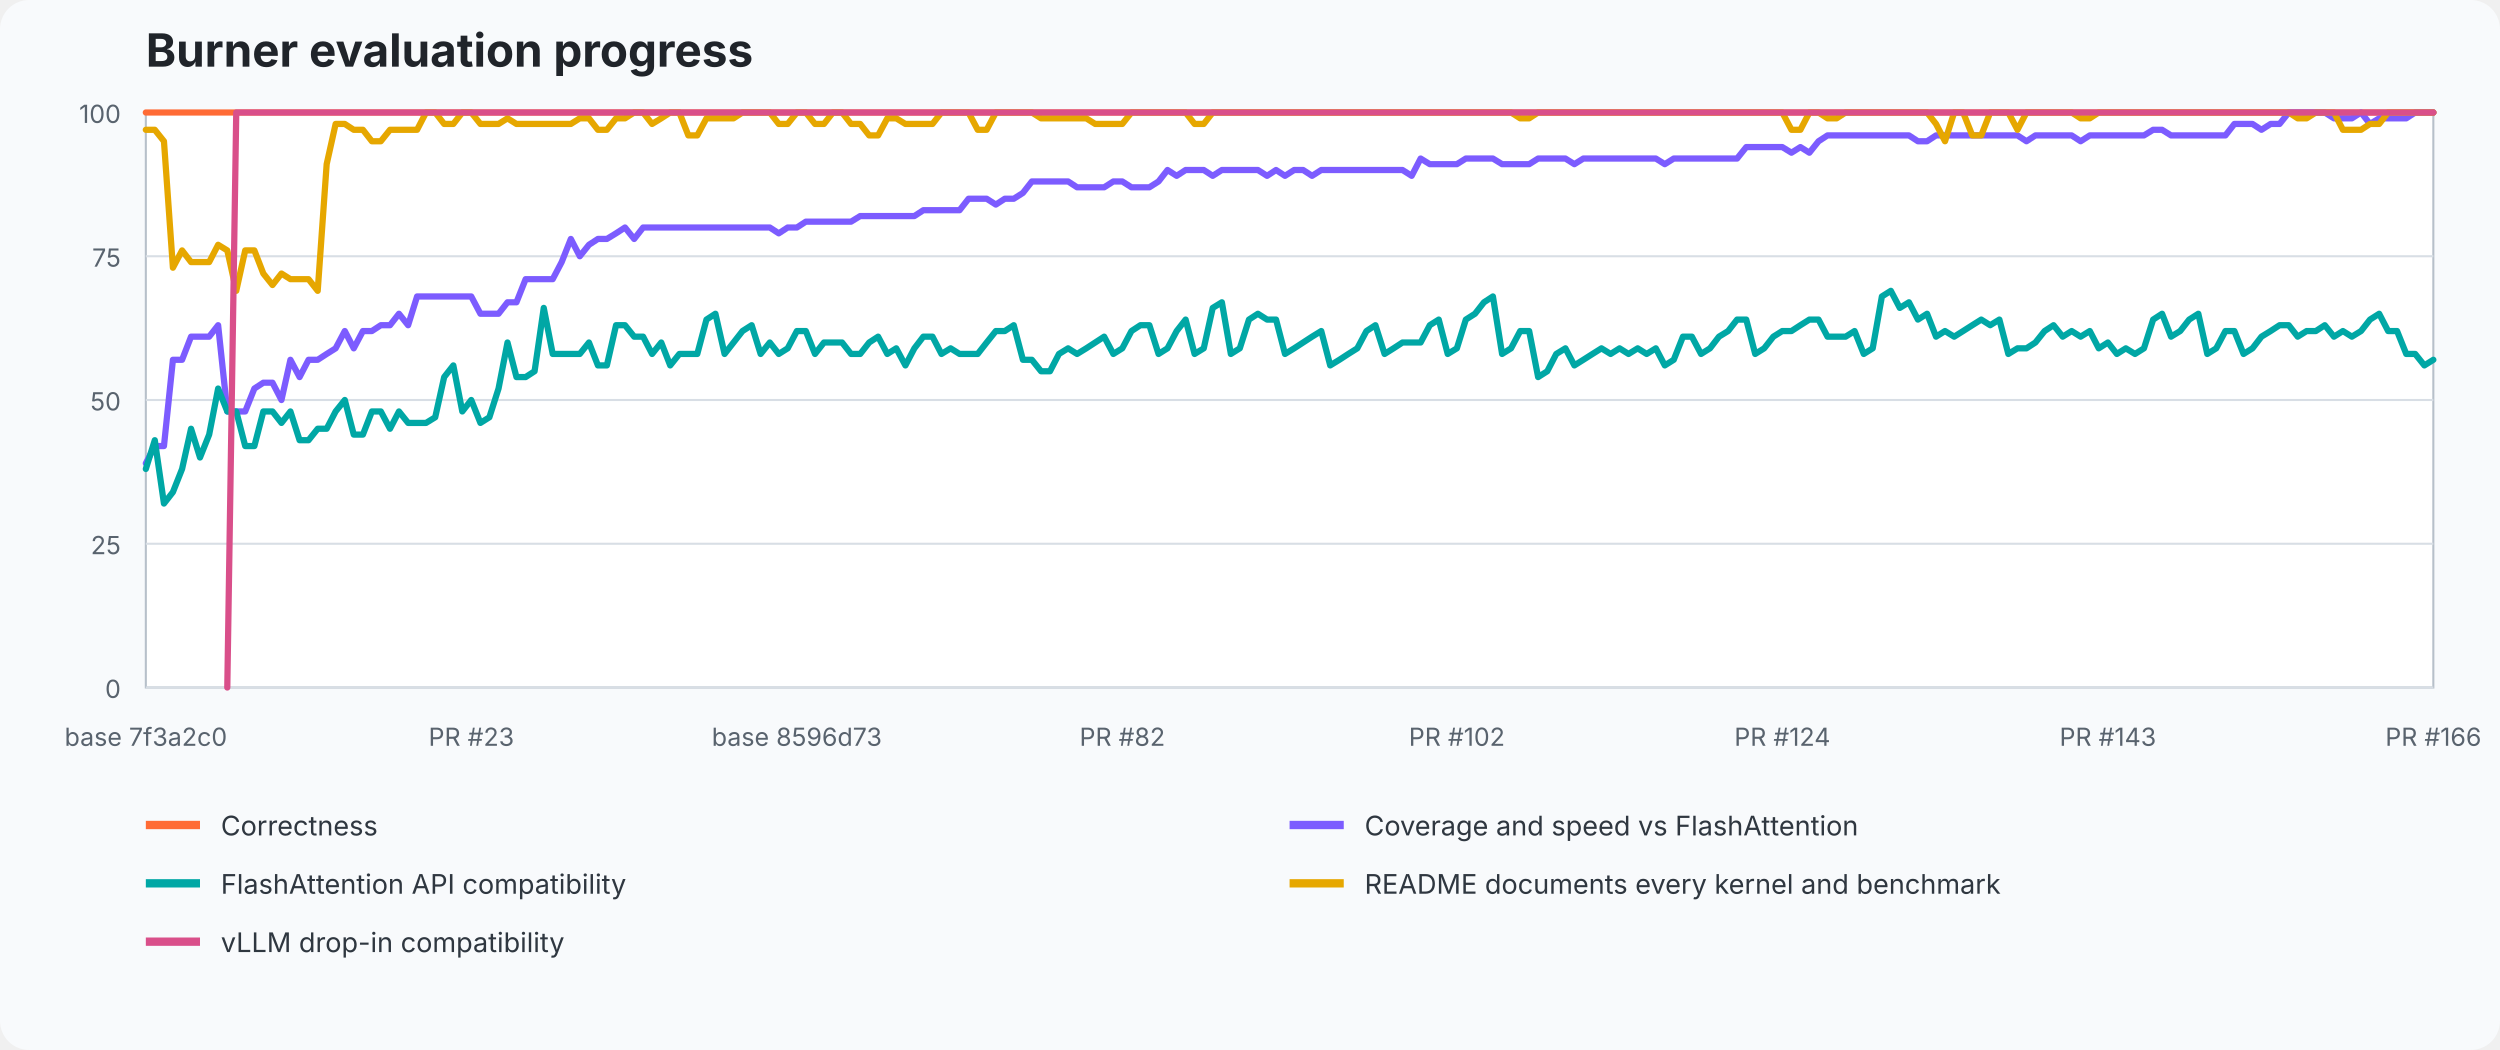
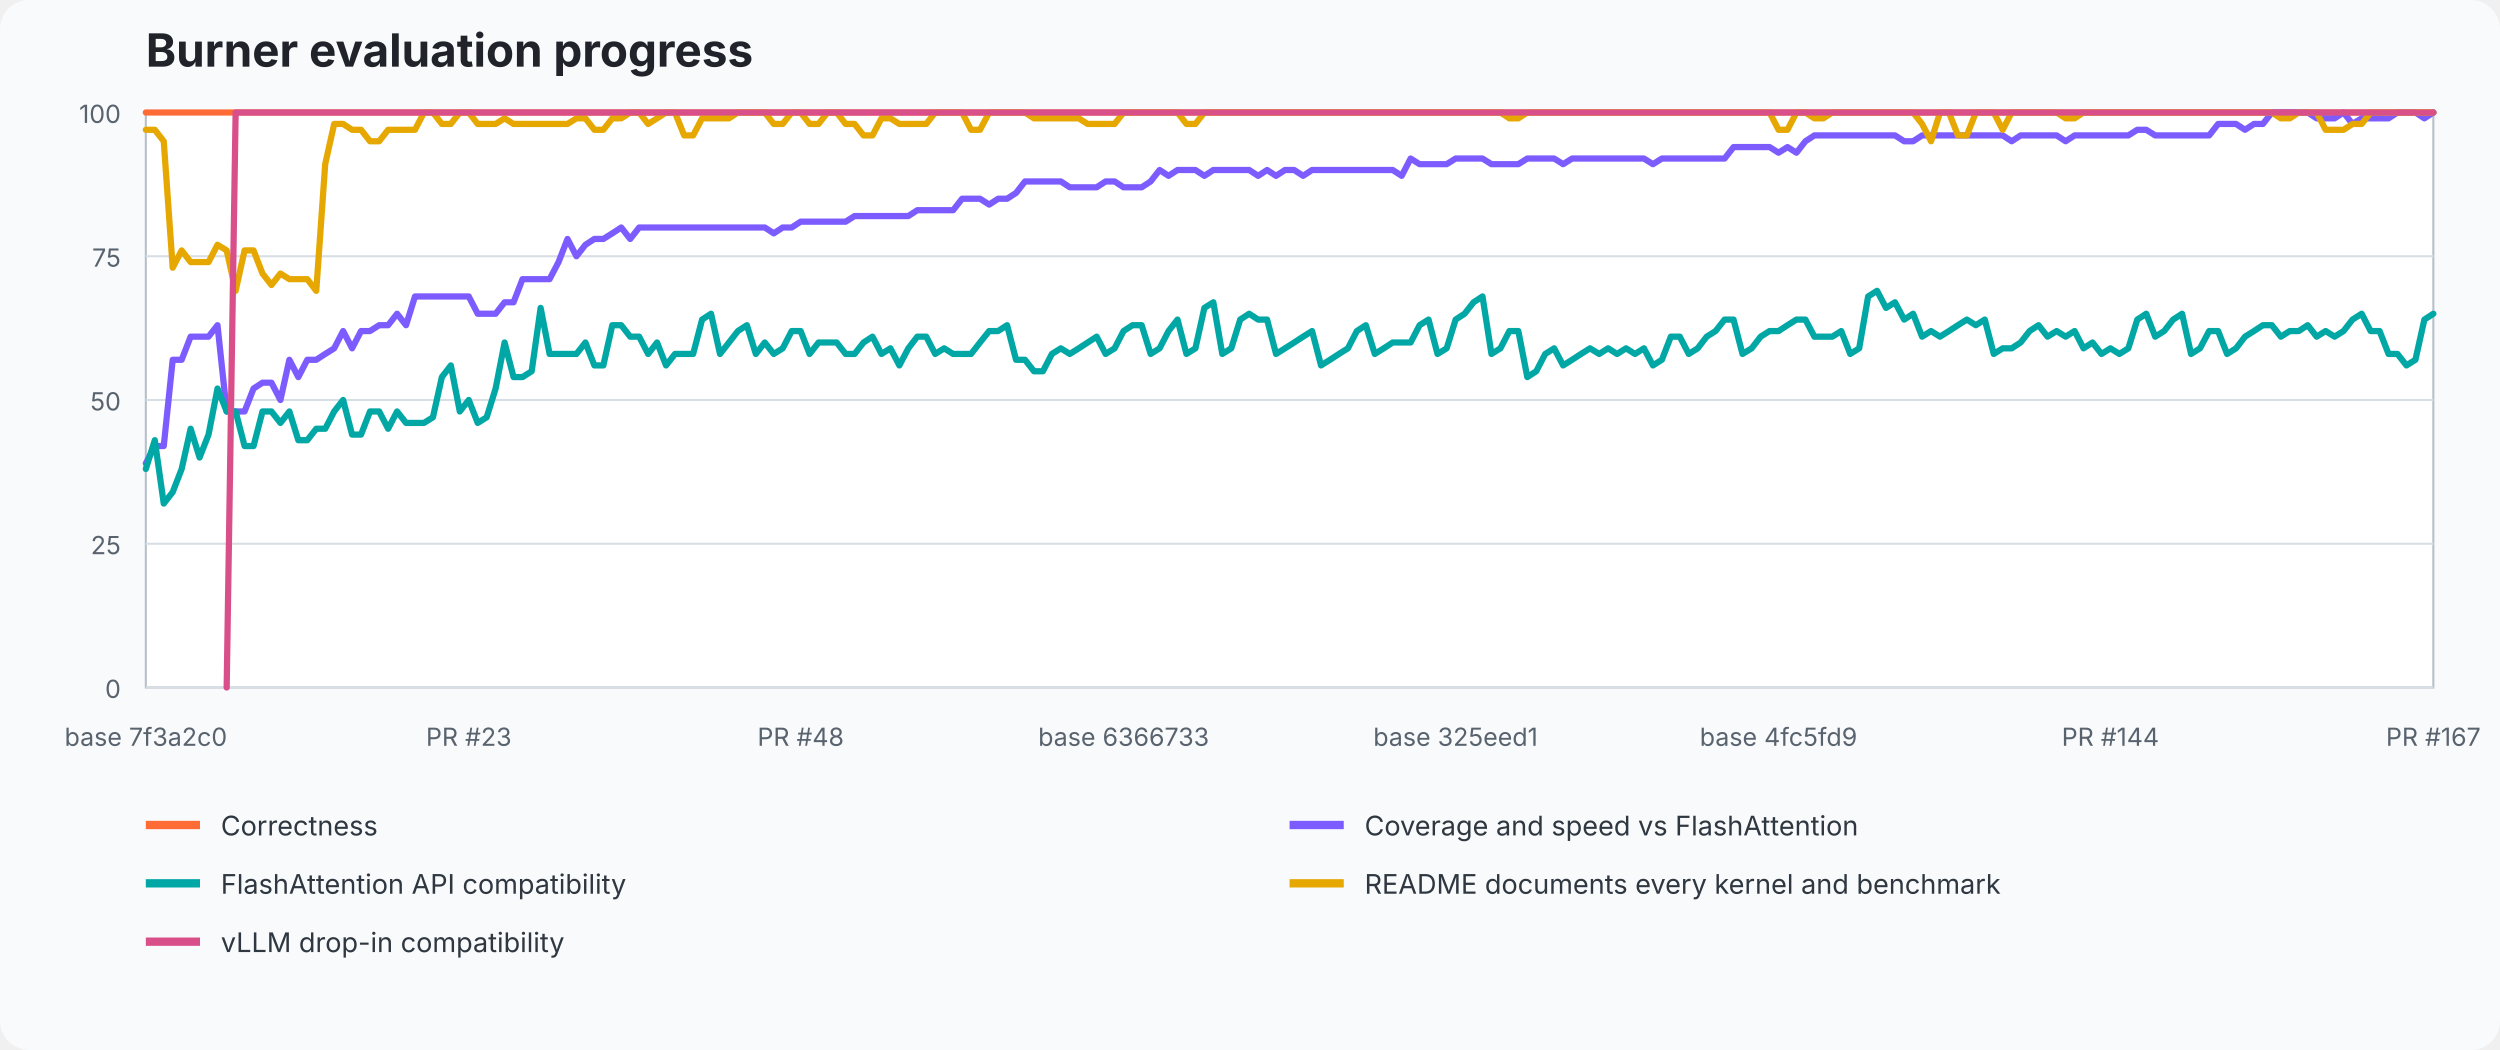
<svg xmlns="http://www.w3.org/2000/svg" width="1200" height="504" viewBox="0 0 1200 504" role="img" aria-labelledby="title desc">
  <style>text{font-family:ui-sans-serif,system-ui,-apple-system,BlinkMacSystemFont,"Segoe UI",sans-serif}.title{font-size:22px;font-weight:700;fill:#20242a}.axis{font-size:12px;fill:#59636e}.legend{font-size:13px;fill:#2f3740}.grid{stroke:#d8dee5;stroke-width:1}.plot{fill:#fff;stroke:#b7c0ca}</style>
  <rect width="100%" height="100%" fill="#f8fafc" rx="14" />
  <text x="70" y="32" class="title">Burner evaluation progress</text>
  <rect x="70" y="54" width="1098" height="276" class="plot" />
  <line x1="70" y1="330" x2="1168" y2="330" class="grid" />
  <text x="58" y="335" text-anchor="end" class="axis">0</text>
  <line x1="70" y1="261" x2="1168" y2="261" class="grid" />
  <text x="58" y="266" text-anchor="end" class="axis">25</text>
  <line x1="70" y1="192" x2="1168" y2="192" class="grid" />
  <text x="58" y="197" text-anchor="end" class="axis">50</text>
  <line x1="70" y1="123" x2="1168" y2="123" class="grid" />
  <text x="58" y="128" text-anchor="end" class="axis">75</text>
  <line x1="70" y1="54" x2="1168" y2="54" class="grid" />
  <text x="58" y="59" text-anchor="end" class="axis">100</text>
-   <polyline points="70.0,54.0 74.3,54.0 78.7,54.0 83.0,54.0 87.4,54.0 91.7,54.0 96.0,54.0 100.4,54.0 104.7,54.0 109.1,54.0 113.4,54.0 117.7,54.0 122.1,54.0 126.4,54.0 130.8,54.0 135.1,54.0 139.4,54.0 143.8,54.0 148.1,54.0 152.5,54.0 156.8,54.0 161.1,54.0 165.5,54.0 169.8,54.0 174.2,54.0 178.5,54.0 182.8,54.0 187.2,54.0 191.5,54.0 195.9,54.0 200.2,54.0 204.5,54.0 208.9,54.0 213.2,54.0 217.6,54.0 221.9,54.0 226.2,54.0 230.6,54.0 234.9,54.0 239.3,54.0 243.6,54.0 247.9,54.0 252.3,54.0 256.6,54.0 261.0,54.0 265.3,54.0 269.6,54.0 274.0,54.0 278.3,54.0 282.7,54.0 287.0,54.0 291.3,54.0 295.7,54.0 300.0,54.0 304.4,54.0 308.7,54.0 313.0,54.0 317.4,54.0 321.7,54.0 326.1,54.0 330.4,54.0 334.7,54.0 339.1,54.0 343.4,54.0 347.8,54.0 352.1,54.0 356.4,54.0 360.8,54.0 365.1,54.0 369.5,54.0 373.8,54.0 378.1,54.0 382.5,54.0 386.8,54.0 391.2,54.0 395.5,54.0 399.8,54.0 404.2,54.0 408.5,54.0 412.9,54.0 417.2,54.0 421.5,54.0 425.9,54.0 430.2,54.0 434.6,54.0 438.9,54.0 443.2,54.0 447.6,54.0 451.9,54.0 456.3,54.0 460.6,54.0 464.9,54.0 469.3,54.0 473.6,54.0 478.0,54.0 482.3,54.0 486.6,54.0 491.0,54.0 495.3,54.0 499.7,54.0 504.0,54.0 508.3,54.0 512.7,54.0 517.0,54.0 521.4,54.0 525.7,54.0 530.0,54.0 534.4,54.0 538.7,54.0 543.1,54.0 547.4,54.0 551.7,54.0 556.1,54.0 560.4,54.0 564.8,54.0 569.1,54.0 573.4,54.0 577.8,54.0 582.1,54.0 586.5,54.0 590.8,54.0 595.1,54.0 599.5,54.0 603.8,54.0 608.2,54.0 612.5,54.0 616.8,54.0 621.2,54.0 625.5,54.0 629.8,54.0 634.2,54.0 638.5,54.0 642.9,54.0 647.2,54.0 651.5,54.0 655.9,54.0 660.2,54.0 664.6,54.0 668.9,54.0 673.2,54.0 677.6,54.0 681.9,54.0 686.3,54.0 690.6,54.0 694.9,54.0 699.3,54.0 703.6,54.0 708.0,54.0 712.3,54.0 716.6,54.0 721.0,54.0 725.3,54.0 729.7,54.0 734.0,54.0 738.3,54.0 742.7,54.0 747.0,54.0 751.4,54.0 755.7,54.0 760.0,54.0 764.4,54.0 768.7,54.0 773.1,54.0 777.4,54.0 781.7,54.0 786.1,54.0 790.4,54.0 794.8,54.0 799.1,54.0 803.4,54.0 807.8,54.0 812.1,54.0 816.5,54.0 820.8,54.0 825.1,54.0 829.5,54.0 833.8,54.0 838.2,54.0 842.5,54.0 846.8,54.0 851.2,54.0 855.5,54.0 859.9,54.0 864.2,54.0 868.5,54.0 872.9,54.0 877.2,54.0 881.6,54.0 885.9,54.0 890.2,54.0 894.6,54.0 898.9,54.0 903.3,54.0 907.6,54.0 911.9,54.0 916.3,54.0 920.6,54.0 925.0,54.0 929.3,54.0 933.6,54.0 938.0,54.0 942.3,54.0 946.7,54.0 951.0,54.0 955.3,54.0 959.7,54.0 964.0,54.0 968.4,54.0 972.7,54.0 977.0,54.0 981.4,54.0 985.7,54.0 990.1,54.0 994.4,54.0 998.7,54.0 1003.1,54.0 1007.4,54.0 1011.8,54.0 1016.1,54.0 1020.4,54.0 1024.8,54.0 1029.1,54.0 1033.5,54.0 1037.8,54.0 1042.1,54.0 1046.5,54.0 1050.8,54.0 1055.2,54.0 1059.5,54.0 1063.8,54.0 1068.2,54.0 1072.5,54.0 1076.9,54.0 1081.2,54.0 1085.5,54.0 1089.9,54.0 1094.2,54.0 1098.6,54.0 1102.9,54.0 1107.2,54.0 1111.6,54.0 1115.9,54.0 1120.3,54.0 1124.6,54.0 1128.9,54.0 1133.3,54.0 1137.6,54.0 1142.0,54.0 1146.3,54.0 1150.6,54.0 1155.0,54.0 1159.3,54.0 1163.7,54.0 1168.0,54.0" fill="none" stroke="#ff6b35" stroke-width="3" stroke-linejoin="round" stroke-linecap="round" />
-   <polyline points="70.0,222.4 74.3,214.1 78.7,214.1 83.0,172.7 87.4,172.7 91.7,161.6 96.0,161.6 100.4,161.6 104.7,156.1 109.1,197.5 113.4,197.5 117.7,197.5 122.1,186.5 126.4,183.7 130.8,183.7 135.1,192.0 139.4,172.7 143.8,181.0 148.1,172.7 152.5,172.7 156.8,169.9 161.1,167.2 165.5,158.9 169.8,167.2 174.2,158.9 178.5,158.9 182.8,156.1 187.2,156.1 191.5,150.6 195.9,156.1 200.2,142.3 204.5,142.3 208.9,142.3 213.2,142.3 217.6,142.3 221.9,142.3 226.2,142.3 230.6,150.6 234.9,150.6 239.3,150.6 243.6,145.1 247.9,145.1 252.3,134.0 256.6,134.0 261.0,134.0 265.3,134.0 269.6,125.8 274.0,114.7 278.3,123.0 282.7,117.5 287.0,114.7 291.3,114.7 295.7,112.0 300.0,109.2 304.4,114.7 308.7,109.2 313.0,109.2 317.4,109.2 321.7,109.2 326.1,109.2 330.4,109.2 334.7,109.2 339.1,109.2 343.4,109.2 347.8,109.2 352.1,109.2 356.4,109.2 360.8,109.2 365.1,109.2 369.5,109.2 373.8,112.0 378.1,109.2 382.5,109.2 386.8,106.4 391.2,106.4 395.5,106.4 399.8,106.4 404.2,106.4 408.5,106.4 412.9,103.7 417.2,103.7 421.5,103.7 425.9,103.7 430.2,103.7 434.6,103.7 438.9,103.7 443.2,100.9 447.6,100.9 451.9,100.9 456.3,100.9 460.6,100.9 464.9,95.4 469.3,95.4 473.6,95.4 478.0,98.2 482.3,95.4 486.6,95.4 491.0,92.6 495.3,87.1 499.7,87.1 504.0,87.1 508.3,87.1 512.7,87.1 517.0,89.9 521.4,89.9 525.7,89.9 530.0,89.9 534.4,87.1 538.7,87.1 543.1,89.9 547.4,89.9 551.7,89.9 556.1,87.1 560.4,81.6 564.8,84.4 569.1,81.6 573.4,81.6 577.8,81.6 582.1,84.4 586.5,81.6 590.8,81.6 595.1,81.6 599.5,81.6 603.8,81.6 608.2,84.4 612.5,81.6 616.8,84.4 621.2,81.6 625.5,81.6 629.8,84.4 634.2,81.6 638.5,81.6 642.9,81.6 647.2,81.6 651.5,81.6 655.9,81.6 660.2,81.6 664.6,81.6 668.9,81.6 673.2,81.6 677.6,84.4 681.9,76.1 686.3,78.8 690.6,78.8 694.9,78.8 699.3,78.8 703.6,76.1 708.0,76.1 712.3,76.1 716.6,76.1 721.0,78.8 725.3,78.8 729.7,78.8 734.0,78.8 738.3,76.1 742.7,76.1 747.0,76.1 751.4,76.1 755.7,78.8 760.0,76.1 764.4,76.1 768.7,76.1 773.1,76.1 777.4,76.1 781.7,76.1 786.1,76.1 790.4,76.1 794.8,76.1 799.1,78.8 803.4,76.1 807.8,76.1 812.1,76.1 816.5,76.1 820.8,76.1 825.1,76.1 829.5,76.1 833.8,76.1 838.2,70.6 842.5,70.6 846.8,70.6 851.2,70.6 855.5,70.6 859.9,73.3 864.2,70.6 868.5,73.3 872.9,67.8 877.2,65.0 881.6,65.0 885.9,65.0 890.2,65.0 894.6,65.0 898.9,65.0 903.3,65.0 907.6,65.0 911.9,65.0 916.3,65.0 920.6,67.8 925.0,67.8 929.3,65.0 933.6,65.0 938.0,65.0 942.3,65.0 946.7,65.0 951.0,65.0 955.3,65.0 959.7,65.0 964.0,65.0 968.4,65.0 972.7,67.8 977.0,65.0 981.4,65.0 985.7,65.0 990.1,65.0 994.4,65.0 998.7,67.8 1003.1,65.0 1007.4,65.0 1011.8,65.0 1016.1,65.0 1020.4,65.0 1024.8,65.0 1029.1,65.0 1033.5,62.3 1037.8,62.3 1042.1,65.0 1046.5,65.0 1050.8,65.0 1055.2,65.0 1059.5,65.0 1063.8,65.0 1068.2,65.0 1072.5,59.5 1076.9,59.5 1081.2,59.5 1085.5,62.3 1089.9,59.5 1094.2,59.5 1098.6,54.0 1102.9,54.0 1107.2,54.0 1111.6,54.0 1115.9,54.0 1120.3,56.8 1124.6,56.8 1128.9,56.8 1133.3,54.0 1137.6,59.5 1142.0,56.8 1146.3,56.8 1150.6,56.8 1155.0,56.8 1159.3,54.0 1163.7,54.0 1168.0,54.0" fill="none" stroke="#7c5cff" stroke-width="3" stroke-linejoin="round" stroke-linecap="round" />
-   <polyline points="70.0,225.1 74.3,211.3 78.7,241.7 83.0,236.2 87.4,225.1 91.7,205.8 96.0,219.6 100.4,208.6 104.7,186.5 109.1,197.5 113.4,197.5 117.7,214.1 122.1,214.1 126.4,197.5 130.8,197.5 135.1,203.0 139.4,197.5 143.8,211.3 148.1,211.3 152.5,205.8 156.8,205.8 161.1,197.5 165.5,192.0 169.8,208.6 174.2,208.6 178.5,197.5 182.8,197.5 187.2,205.8 191.5,197.5 195.9,203.0 200.2,203.0 204.5,203.0 208.9,200.3 213.2,181.0 217.6,175.4 221.9,197.5 226.2,192.0 230.6,203.0 234.9,200.3 239.3,186.5 243.6,164.4 247.9,181.0 252.3,181.0 256.6,178.2 261.0,147.8 265.3,169.9 269.6,169.9 274.0,169.9 278.3,169.9 282.7,164.4 287.0,175.4 291.3,175.4 295.7,156.1 300.0,156.1 304.4,161.6 308.7,161.6 313.0,169.9 317.4,164.4 321.7,175.4 326.1,169.9 330.4,169.9 334.7,169.9 339.1,153.4 343.4,150.6 347.8,169.9 352.1,164.4 356.4,158.9 360.8,156.1 365.1,169.9 369.5,164.4 373.8,169.9 378.1,167.2 382.5,158.9 386.8,158.9 391.2,169.9 395.5,164.4 399.8,164.4 404.2,164.4 408.5,169.9 412.9,169.9 417.2,164.4 421.5,161.6 425.9,169.9 430.2,167.2 434.6,175.4 438.9,167.2 443.2,161.6 447.6,161.6 451.9,169.9 456.3,167.2 460.6,169.9 464.9,169.9 469.3,169.9 473.6,164.4 478.0,158.9 482.3,158.9 486.6,156.1 491.0,172.7 495.3,172.7 499.7,178.2 504.0,178.2 508.3,169.9 512.7,167.2 517.0,169.9 521.4,167.2 525.7,164.4 530.0,161.6 534.4,169.9 538.7,167.2 543.1,158.9 547.4,156.1 551.7,156.1 556.1,169.9 560.4,167.2 564.8,158.9 569.1,153.4 573.4,169.9 577.8,167.2 582.1,147.8 586.5,145.1 590.8,169.9 595.1,167.2 599.5,153.4 603.8,150.6 608.2,153.4 612.5,153.4 616.8,169.9 621.2,167.2 625.5,164.4 629.8,161.6 634.2,158.9 638.5,175.4 642.9,172.7 647.2,169.9 651.5,167.2 655.9,158.9 660.2,156.1 664.6,169.9 668.9,167.2 673.2,164.4 677.6,164.4 681.9,164.4 686.3,156.1 690.6,153.4 694.9,169.9 699.3,167.2 703.6,153.4 708.0,150.6 712.3,145.1 716.6,142.3 721.0,169.9 725.3,167.2 729.7,158.9 734.0,158.9 738.3,181.0 742.7,178.2 747.0,169.9 751.4,167.2 755.7,175.4 760.0,172.7 764.4,169.9 768.7,167.2 773.1,169.9 777.4,167.2 781.7,169.9 786.1,167.2 790.4,169.9 794.8,167.2 799.1,175.4 803.4,172.7 807.8,161.6 812.1,161.6 816.5,169.9 820.8,167.2 825.1,161.6 829.5,158.9 833.8,153.4 838.2,153.4 842.5,169.9 846.8,167.2 851.2,161.6 855.5,158.9 859.9,158.9 864.2,156.1 868.5,153.4 872.9,153.4 877.2,161.6 881.6,161.6 885.9,161.6 890.2,158.9 894.6,169.9 898.9,167.2 903.3,142.3 907.6,139.6 911.9,147.8 916.3,145.1 920.6,153.4 925.0,150.6 929.3,161.6 933.6,158.9 938.0,161.6 942.3,158.9 946.7,156.1 951.0,153.4 955.3,156.1 959.7,153.4 964.0,169.9 968.4,167.2 972.7,167.2 977.0,164.4 981.4,158.9 985.7,156.1 990.1,161.6 994.4,158.9 998.7,161.6 1003.1,158.9 1007.4,167.2 1011.8,164.4 1016.1,169.9 1020.4,167.2 1024.8,169.9 1029.1,167.2 1033.5,153.4 1037.8,150.6 1042.1,161.6 1046.5,158.9 1050.8,153.4 1055.2,150.6 1059.5,169.9 1063.8,167.2 1068.2,158.9 1072.5,158.9 1076.9,169.9 1081.2,167.2 1085.5,161.6 1089.9,158.9 1094.2,156.1 1098.6,156.1 1102.9,161.6 1107.2,158.9 1111.6,158.9 1115.9,156.1 1120.3,161.6 1124.6,158.9 1128.9,161.6 1133.3,158.9 1137.6,153.4 1142.0,150.6 1146.3,158.9 1150.6,158.9 1155.0,169.9 1159.3,169.9 1163.7,175.4 1168.0,172.7" fill="none" stroke="#00a7a5" stroke-width="3" stroke-linejoin="round" stroke-linecap="round" />
-   <polyline points="70.0,62.3 74.3,62.3 78.7,67.8 83.0,128.5 87.4,120.2 91.7,125.8 96.0,125.8 100.4,125.8 104.7,117.5 109.1,120.2 113.4,139.6 117.7,120.2 122.1,120.2 126.4,131.3 130.8,136.8 135.1,131.3 139.4,134.0 143.8,134.0 148.1,134.0 152.5,139.6 156.8,78.8 161.1,59.5 165.5,59.5 169.8,62.3 174.2,62.3 178.5,67.8 182.8,67.8 187.2,62.3 191.5,62.3 195.9,62.3 200.2,62.3 204.5,54.0 208.9,54.0 213.2,59.5 217.6,59.5 221.9,54.0 226.2,54.0 230.6,59.5 234.9,59.5 239.3,59.5 243.6,56.8 247.9,59.5 252.3,59.5 256.6,59.5 261.0,59.5 265.3,59.5 269.6,59.5 274.0,59.5 278.3,56.8 282.7,56.8 287.0,62.3 291.3,62.3 295.7,56.8 300.0,56.8 304.4,54.0 308.7,54.0 313.0,59.5 317.4,56.8 321.7,54.0 326.1,54.0 330.4,65.0 334.7,65.0 339.1,56.8 343.4,56.8 347.8,56.8 352.1,56.8 356.4,54.0 360.8,54.0 365.1,54.0 369.5,54.0 373.8,59.5 378.1,59.5 382.5,54.0 386.8,54.0 391.2,59.5 395.5,59.5 399.8,54.0 404.2,54.0 408.5,59.5 412.9,59.5 417.2,65.0 421.5,65.0 425.9,56.8 430.2,56.8 434.6,59.5 438.9,59.5 443.2,59.5 447.6,59.5 451.9,54.0 456.3,54.0 460.6,54.0 464.9,54.0 469.3,62.3 473.6,62.3 478.0,54.0 482.3,54.0 486.6,54.0 491.0,54.0 495.3,54.0 499.7,56.8 504.0,56.8 508.3,56.8 512.7,56.8 517.0,56.8 521.4,56.8 525.7,59.5 530.0,59.5 534.4,59.5 538.7,59.5 543.1,54.0 547.4,54.0 551.7,54.0 556.1,54.0 560.4,54.0 564.8,54.0 569.1,54.0 573.4,59.5 577.8,59.5 582.1,54.0 586.5,54.0 590.8,54.0 595.1,54.0 599.5,54.0 603.8,54.0 608.2,54.0 612.5,54.0 616.8,54.0 621.2,54.0 625.5,54.0 629.8,54.0 634.2,54.0 638.5,54.0 642.9,54.0 647.2,54.0 651.5,54.0 655.9,54.0 660.2,54.0 664.6,54.0 668.9,54.0 673.2,54.0 677.6,54.0 681.9,54.0 686.3,54.0 690.6,54.0 694.9,54.0 699.3,54.0 703.6,54.0 708.0,54.0 712.3,54.0 716.6,54.0 721.0,54.0 725.3,54.0 729.7,56.8 734.0,56.8 738.3,54.0 742.7,54.0 747.0,54.0 751.4,54.0 755.7,54.0 760.0,54.0 764.4,54.0 768.7,54.0 773.1,54.0 777.4,54.0 781.7,54.0 786.1,54.0 790.4,54.0 794.8,54.0 799.1,54.0 803.4,54.0 807.8,54.0 812.1,54.0 816.5,54.0 820.8,54.0 825.1,54.0 829.5,54.0 833.8,54.0 838.2,54.0 842.5,54.0 846.8,54.0 851.2,54.0 855.5,54.0 859.9,62.3 864.2,62.3 868.5,54.0 872.9,54.0 877.2,56.8 881.6,56.8 885.9,54.0 890.2,54.0 894.6,54.0 898.9,54.0 903.3,54.0 907.6,54.0 911.9,54.0 916.3,54.0 920.6,54.0 925.0,54.0 929.3,59.5 933.6,67.8 938.0,54.0 942.3,54.0 946.7,65.0 951.0,65.0 955.3,54.0 959.7,54.0 964.0,54.0 968.4,62.3 972.7,54.0 977.0,54.0 981.4,54.0 985.7,54.0 990.1,54.0 994.4,54.0 998.7,56.8 1003.1,56.8 1007.4,54.0 1011.8,54.0 1016.1,54.0 1020.4,54.0 1024.8,54.0 1029.1,54.0 1033.5,54.0 1037.8,54.0 1042.1,54.0 1046.5,54.0 1050.8,54.0 1055.2,54.0 1059.5,54.0 1063.8,54.0 1068.2,54.0 1072.5,54.0 1076.9,54.0 1081.2,54.0 1085.5,54.0 1089.9,54.0 1094.2,54.0 1098.6,54.0 1102.9,56.8 1107.2,56.8 1111.6,54.0 1115.9,54.0 1120.3,54.0 1124.6,62.3 1128.9,62.3 1133.3,62.3 1137.6,59.5 1142.0,59.5 1146.3,54.0 1150.6,54.0 1155.0,54.0 1159.3,54.0 1163.7,54.0 1168.0,54.0" fill="none" stroke="#e6a700" stroke-width="3" stroke-linejoin="round" stroke-linecap="round" />
-   <polyline points="109.1,330.0 113.4,54.0 117.7,54.0 122.1,54.0 126.4,54.0 130.8,54.0 135.1,54.0 139.4,54.0 143.8,54.0 148.1,54.0 152.5,54.0 156.8,54.0 161.1,54.0 165.5,54.0 169.8,54.0 174.2,54.0 178.5,54.0 182.8,54.0 187.2,54.0 191.5,54.0 195.9,54.0 200.2,54.0 204.5,54.0 208.9,54.0 213.2,54.0 217.6,54.0 221.9,54.0 226.2,54.0 230.6,54.0 234.9,54.0 239.3,54.0 243.6,54.0 247.9,54.0 252.3,54.0 256.6,54.0 261.0,54.0 265.3,54.0 269.6,54.0 274.0,54.0 278.3,54.0 282.7,54.0 287.0,54.0 291.3,54.0 295.7,54.0 300.0,54.0 304.4,54.0 308.7,54.0 313.0,54.0 317.4,54.0 321.7,54.0 326.1,54.0 330.4,54.0 334.7,54.0 339.1,54.0 343.4,54.0 347.8,54.0 352.1,54.0 356.4,54.0 360.8,54.0 365.1,54.0 369.5,54.0 373.8,54.0 378.1,54.0 382.5,54.0 386.8,54.0 391.2,54.0 395.5,54.0 399.8,54.0 404.2,54.0 408.5,54.0 412.9,54.0 417.2,54.0 421.5,54.0 425.9,54.0 430.2,54.0 434.6,54.0 438.9,54.0 443.2,54.0 447.6,54.0 451.9,54.0 456.3,54.0 460.6,54.0 464.9,54.0 469.3,54.0 473.6,54.0 478.0,54.0 482.3,54.0 486.6,54.0 491.0,54.0 495.3,54.0 499.7,54.0 504.0,54.0 508.3,54.0 512.7,54.0 517.0,54.0 521.4,54.0 525.7,54.0 530.0,54.0 534.4,54.0 538.7,54.0 543.1,54.0 547.4,54.0 551.7,54.0 556.1,54.0 560.4,54.0 564.8,54.0 569.1,54.0 573.4,54.0 577.8,54.0 582.1,54.0 586.5,54.0 590.8,54.0 595.1,54.0 599.5,54.0 603.8,54.0 608.2,54.0 612.5,54.0 616.8,54.0 621.2,54.0 625.5,54.0 629.8,54.0 634.2,54.0 638.5,54.0 642.9,54.0 647.2,54.0 651.5,54.0 655.9,54.0 660.2,54.0 664.6,54.0 668.9,54.0 673.2,54.0 677.6,54.0 681.9,54.0 686.3,54.0 690.6,54.0 694.9,54.0 699.3,54.0 703.6,54.0 708.0,54.0 712.3,54.0 716.6,54.0 721.0,54.0 725.3,54.0 729.7,54.0 734.0,54.0 738.3,54.0 742.7,54.0 747.0,54.0 751.4,54.0 755.7,54.0 760.0,54.0 764.4,54.0 768.7,54.0 773.1,54.0 777.4,54.0 781.7,54.0 786.1,54.0 790.4,54.0 794.8,54.0 799.1,54.0 803.4,54.0 807.8,54.0 812.1,54.0 816.5,54.0 820.8,54.0 825.1,54.0 829.5,54.0 833.8,54.0 838.2,54.0 842.5,54.0 846.8,54.0 851.2,54.0 855.5,54.0 859.9,54.0 864.2,54.0 868.5,54.0 872.9,54.0 877.2,54.0 881.6,54.0 885.9,54.0 890.2,54.0 894.6,54.0 898.9,54.0 903.3,54.0 907.6,54.0 911.9,54.0 916.3,54.0 920.6,54.0 925.0,54.0 929.3,54.0 933.6,54.0 938.0,54.0 942.3,54.0 946.7,54.0 951.0,54.0 955.3,54.0 959.7,54.0 964.0,54.0 968.4,54.0 972.7,54.0 977.0,54.0 981.4,54.0 985.7,54.0 990.1,54.0 994.4,54.0 998.7,54.0 1003.1,54.0 1007.4,54.0 1011.8,54.0 1016.1,54.0 1020.4,54.0 1024.8,54.0 1029.1,54.0 1033.5,54.0 1037.8,54.0 1042.1,54.0 1046.5,54.0 1050.8,54.0 1055.2,54.0 1059.5,54.0 1063.8,54.0 1068.2,54.0 1072.5,54.0 1076.9,54.0 1081.2,54.0 1085.5,54.0 1089.9,54.0 1094.2,54.0 1098.6,54.0 1102.9,54.0 1107.2,54.0 1111.6,54.0 1115.9,54.0 1120.3,54.0 1124.6,54.0 1128.9,54.0 1133.3,54.0 1137.6,54.0 1142.0,54.0 1146.3,54.0 1150.6,54.0 1155.0,54.0 1159.3,54.0 1163.7,54.0 1168.0,54.0" fill="none" stroke="#d94f8a" stroke-width="3" stroke-linejoin="round" stroke-linecap="round" />
+   <polyline points="70.0,54.0 74.3,54.0 78.6,54.0 82.9,54.0 87.2,54.0 91.5,54.0 95.8,54.0 100.1,54.0 104.4,54.0 108.8,54.0 113.1,54.0 117.4,54.0 121.7,54.0 126.0,54.0 130.3,54.0 134.6,54.0 138.9,54.0 143.2,54.0 147.5,54.0 151.8,54.0 156.1,54.0 160.4,54.0 164.7,54.0 169.0,54.0 173.3,54.0 177.6,54.0 182.0,54.0 186.3,54.0 190.6,54.0 194.9,54.0 199.2,54.0 203.5,54.0 207.8,54.0 212.1,54.0 216.4,54.0 220.7,54.0 225.0,54.0 229.3,54.0 233.6,54.0 237.9,54.0 242.2,54.0 246.5,54.0 250.8,54.0 255.2,54.0 259.5,54.0 263.8,54.0 268.1,54.0 272.4,54.0 276.7,54.0 281.0,54.0 285.3,54.0 289.6,54.0 293.9,54.0 298.2,54.0 302.5,54.0 306.8,54.0 311.1,54.0 315.4,54.0 319.7,54.0 324.0,54.0 328.4,54.0 332.7,54.0 337.0,54.0 341.3,54.0 345.6,54.0 349.9,54.0 354.2,54.0 358.5,54.0 362.8,54.0 367.1,54.0 371.4,54.0 375.7,54.0 380.0,54.0 384.3,54.0 388.6,54.0 392.9,54.0 397.2,54.0 401.6,54.0 405.9,54.0 410.2,54.0 414.5,54.0 418.8,54.0 423.1,54.0 427.4,54.0 431.7,54.0 436.0,54.0 440.3,54.0 444.6,54.0 448.9,54.0 453.2,54.0 457.5,54.0 461.8,54.0 466.1,54.0 470.4,54.0 474.8,54.0 479.1,54.0 483.4,54.0 487.7,54.0 492.0,54.0 496.3,54.0 500.6,54.0 504.9,54.0 509.2,54.0 513.5,54.0 517.8,54.0 522.1,54.0 526.4,54.0 530.7,54.0 535.0,54.0 539.3,54.0 543.6,54.0 548.0,54.0 552.3,54.0 556.6,54.0 560.9,54.0 565.2,54.0 569.5,54.0 573.8,54.0 578.1,54.0 582.4,54.0 586.7,54.0 591.0,54.0 595.3,54.0 599.6,54.0 603.9,54.0 608.2,54.0 612.5,54.0 616.8,54.0 621.2,54.0 625.5,54.0 629.8,54.0 634.1,54.0 638.4,54.0 642.7,54.0 647.0,54.0 651.3,54.0 655.6,54.0 659.9,54.0 664.2,54.0 668.5,54.0 672.8,54.0 677.1,54.0 681.4,54.0 685.7,54.0 690.0,54.0 694.4,54.0 698.7,54.0 703.0,54.0 707.3,54.0 711.6,54.0 715.9,54.0 720.2,54.0 724.5,54.0 728.8,54.0 733.1,54.0 737.4,54.0 741.7,54.0 746.0,54.0 750.3,54.0 754.6,54.0 758.9,54.0 763.2,54.0 767.6,54.0 771.9,54.0 776.2,54.0 780.5,54.0 784.8,54.0 789.1,54.0 793.4,54.0 797.7,54.0 802.0,54.0 806.3,54.0 810.6,54.0 814.9,54.0 819.2,54.0 823.5,54.0 827.8,54.0 832.1,54.0 836.4,54.0 840.8,54.0 845.1,54.0 849.4,54.0 853.7,54.0 858.0,54.0 862.3,54.0 866.6,54.0 870.9,54.0 875.2,54.0 879.5,54.0 883.8,54.0 888.1,54.0 892.4,54.0 896.7,54.0 901.0,54.0 905.3,54.0 909.6,54.0 914.0,54.0 918.3,54.0 922.6,54.0 926.9,54.0 931.2,54.0 935.5,54.0 939.8,54.0 944.1,54.0 948.4,54.0 952.7,54.0 957.0,54.0 961.3,54.0 965.6,54.0 969.9,54.0 974.2,54.0 978.5,54.0 982.8,54.0 987.2,54.0 991.5,54.0 995.8,54.0 1000.1,54.0 1004.4,54.0 1008.7,54.0 1013.0,54.0 1017.3,54.0 1021.6,54.0 1025.9,54.0 1030.2,54.0 1034.5,54.0 1038.8,54.0 1043.1,54.0 1047.4,54.0 1051.7,54.0 1056.0,54.0 1060.4,54.0 1064.7,54.0 1069.0,54.0 1073.3,54.0 1077.6,54.0 1081.9,54.0 1086.2,54.0 1090.5,54.0 1094.8,54.0 1099.1,54.0 1103.4,54.0 1107.7,54.0 1112.0,54.0 1116.3,54.0 1120.6,54.0 1124.9,54.0 1129.2,54.0 1133.6,54.0 1137.9,54.0 1142.2,54.0 1146.5,54.0 1150.8,54.0 1155.1,54.0 1159.4,54.0 1163.7,54.0 1168.0,54.0" fill="none" stroke="#ff6b35" stroke-width="3" stroke-linejoin="round" stroke-linecap="round" />
+   <polyline points="70.0,222.4 74.3,214.1 78.6,214.1 82.9,172.7 87.2,172.7 91.5,161.6 95.8,161.6 100.1,161.6 104.4,156.1 108.8,197.5 113.1,197.5 117.4,197.5 121.7,186.5 126.0,183.7 130.3,183.7 134.6,192.0 138.9,172.7 143.2,181.0 147.5,172.7 151.8,172.7 156.1,169.9 160.4,167.2 164.7,158.9 169.0,167.2 173.3,158.9 177.6,158.9 182.0,156.1 186.3,156.1 190.6,150.6 194.9,156.1 199.2,142.3 203.5,142.3 207.8,142.3 212.1,142.3 216.4,142.3 220.7,142.3 225.0,142.3 229.3,150.6 233.6,150.6 237.9,150.6 242.2,145.1 246.5,145.1 250.8,134.0 255.2,134.0 259.5,134.0 263.8,134.0 268.1,125.8 272.4,114.7 276.7,123.0 281.0,117.5 285.3,114.7 289.6,114.7 293.9,112.0 298.2,109.2 302.5,114.7 306.8,109.2 311.1,109.2 315.4,109.2 319.7,109.2 324.0,109.2 328.4,109.2 332.7,109.2 337.0,109.2 341.3,109.2 345.6,109.2 349.9,109.2 354.2,109.2 358.5,109.2 362.8,109.2 367.1,109.2 371.4,112.0 375.7,109.2 380.0,109.2 384.3,106.4 388.6,106.4 392.9,106.4 397.2,106.4 401.6,106.4 405.9,106.4 410.2,103.7 414.5,103.7 418.8,103.7 423.1,103.7 427.4,103.7 431.7,103.7 436.0,103.7 440.3,100.9 444.6,100.9 448.9,100.9 453.2,100.9 457.5,100.9 461.8,95.4 466.1,95.4 470.4,95.4 474.8,98.2 479.1,95.4 483.4,95.4 487.7,92.6 492.0,87.1 496.3,87.1 500.6,87.1 504.9,87.1 509.2,87.1 513.5,89.9 517.8,89.9 522.1,89.9 526.4,89.9 530.7,87.1 535.0,87.1 539.3,89.9 543.6,89.9 548.0,89.9 552.3,87.1 556.6,81.6 560.9,84.4 565.2,81.6 569.5,81.6 573.8,81.6 578.1,84.4 582.4,81.6 586.7,81.6 591.0,81.6 595.3,81.6 599.6,81.6 603.9,84.4 608.2,81.6 612.5,84.4 616.8,81.6 621.2,81.6 625.5,84.4 629.8,81.6 634.1,81.6 638.4,81.6 642.7,81.6 647.0,81.6 651.3,81.6 655.6,81.6 659.9,81.6 664.2,81.6 668.5,81.6 672.8,84.4 677.1,76.1 681.4,78.8 685.7,78.8 690.0,78.8 694.4,78.8 698.7,76.1 703.0,76.1 707.3,76.1 711.6,76.1 715.9,78.8 720.2,78.8 724.5,78.8 728.8,78.8 733.1,76.1 737.4,76.1 741.7,76.1 746.0,76.1 750.3,78.8 754.6,76.1 758.9,76.1 763.2,76.1 767.6,76.1 771.9,76.1 776.2,76.1 780.5,76.1 784.8,76.1 789.1,76.1 793.4,78.8 797.7,76.1 802.0,76.1 806.3,76.1 810.6,76.1 814.9,76.1 819.2,76.1 823.5,76.1 827.8,76.1 832.1,70.6 836.4,70.6 840.8,70.6 845.1,70.6 849.4,70.6 853.7,73.3 858.0,70.6 862.3,73.3 866.6,67.8 870.9,65.0 875.2,65.0 879.5,65.0 883.8,65.0 888.1,65.0 892.4,65.0 896.7,65.0 901.0,65.0 905.3,65.0 909.6,65.0 914.0,67.8 918.3,67.8 922.6,65.0 926.9,65.0 931.2,65.0 935.5,65.0 939.8,65.0 944.1,65.0 948.4,65.0 952.7,65.0 957.0,65.0 961.3,65.0 965.6,67.8 969.9,65.0 974.2,65.0 978.5,65.0 982.8,65.0 987.2,65.0 991.5,67.8 995.8,65.0 1000.1,65.0 1004.4,65.0 1008.7,65.0 1013.0,65.0 1017.3,65.0 1021.6,65.0 1025.9,62.3 1030.2,62.3 1034.5,65.0 1038.8,65.0 1043.1,65.0 1047.4,65.0 1051.7,65.0 1056.0,65.0 1060.4,65.0 1064.7,59.5 1069.0,59.5 1073.3,59.5 1077.6,62.3 1081.9,59.5 1086.2,59.5 1090.5,54.0 1094.8,54.0 1099.1,54.0 1103.4,54.0 1107.7,54.0 1112.0,56.8 1116.3,56.8 1120.6,56.8 1124.9,54.0 1129.2,59.5 1133.6,56.8 1137.9,56.8 1142.2,56.8 1146.5,56.8 1150.8,54.0 1155.1,54.0 1159.4,54.0 1163.7,56.8 1168.0,54.0" fill="none" stroke="#7c5cff" stroke-width="3" stroke-linejoin="round" stroke-linecap="round" />
+   <polyline points="70.0,225.1 74.3,211.3 78.6,241.7 82.9,236.2 87.2,225.1 91.5,205.8 95.8,219.6 100.1,208.6 104.4,186.5 108.8,197.5 113.1,197.5 117.4,214.1 121.7,214.1 126.0,197.5 130.3,197.5 134.6,203.0 138.9,197.5 143.2,211.3 147.5,211.3 151.8,205.8 156.1,205.8 160.4,197.5 164.7,192.0 169.0,208.6 173.3,208.6 177.6,197.5 182.0,197.5 186.3,205.8 190.6,197.5 194.9,203.0 199.2,203.0 203.5,203.0 207.8,200.3 212.1,181.0 216.4,175.4 220.7,197.5 225.0,192.0 229.3,203.0 233.6,200.3 237.9,186.5 242.2,164.4 246.5,181.0 250.8,181.0 255.2,178.2 259.5,147.8 263.8,169.9 268.1,169.9 272.4,169.9 276.7,169.9 281.0,164.4 285.3,175.4 289.6,175.4 293.9,156.1 298.2,156.1 302.5,161.6 306.8,161.6 311.1,169.9 315.4,164.4 319.7,175.4 324.0,169.9 328.4,169.9 332.7,169.9 337.0,153.4 341.3,150.6 345.6,169.9 349.9,164.4 354.2,158.9 358.5,156.1 362.8,169.9 367.1,164.4 371.4,169.9 375.7,167.2 380.0,158.9 384.3,158.9 388.6,169.9 392.9,164.4 397.2,164.4 401.6,164.4 405.9,169.9 410.2,169.9 414.5,164.4 418.8,161.6 423.1,169.9 427.4,167.2 431.7,175.4 436.0,167.2 440.3,161.6 444.6,161.6 448.9,169.9 453.2,167.2 457.5,169.9 461.8,169.9 466.1,169.9 470.4,164.4 474.8,158.9 479.1,158.9 483.4,156.1 487.7,172.7 492.0,172.7 496.3,178.2 500.6,178.2 504.9,169.9 509.2,167.2 513.5,169.9 517.8,167.2 522.1,164.4 526.4,161.6 530.7,169.9 535.0,167.2 539.3,158.9 543.6,156.1 548.0,156.1 552.3,169.9 556.6,167.2 560.9,158.9 565.2,153.4 569.5,169.9 573.8,167.2 578.1,147.8 582.4,145.1 586.7,169.9 591.0,167.2 595.3,153.4 599.6,150.6 603.9,153.4 608.2,153.4 612.5,169.9 616.8,167.2 621.2,164.4 625.5,161.6 629.8,158.9 634.1,175.4 638.4,172.7 642.7,169.9 647.0,167.2 651.3,158.9 655.6,156.1 659.9,169.9 664.2,167.2 668.5,164.4 672.8,164.4 677.1,164.4 681.4,156.1 685.7,153.4 690.0,169.9 694.4,167.2 698.7,153.4 703.0,150.6 707.3,145.1 711.6,142.3 715.9,169.9 720.2,167.2 724.5,158.9 728.8,158.9 733.1,181.0 737.4,178.2 741.7,169.9 746.0,167.2 750.3,175.4 754.6,172.7 758.9,169.9 763.2,167.2 767.6,169.9 771.9,167.2 776.2,169.9 780.5,167.2 784.8,169.9 789.1,167.2 793.4,175.4 797.7,172.7 802.0,161.6 806.3,161.6 810.6,169.9 814.9,167.2 819.2,161.6 823.5,158.9 827.8,153.4 832.1,153.4 836.4,169.9 840.8,167.2 845.1,161.6 849.4,158.9 853.7,158.9 858.0,156.1 862.3,153.4 866.6,153.4 870.9,161.6 875.2,161.6 879.5,161.6 883.8,158.9 888.1,169.9 892.4,167.2 896.7,142.3 901.0,139.6 905.3,147.8 909.6,145.1 914.0,153.4 918.3,150.6 922.6,161.6 926.9,158.9 931.2,161.6 935.5,158.9 939.8,156.1 944.1,153.4 948.4,156.1 952.7,153.4 957.0,169.9 961.3,167.2 965.6,167.2 969.9,164.4 974.2,158.9 978.5,156.1 982.8,161.6 987.2,158.9 991.5,161.6 995.8,158.9 1000.1,167.2 1004.4,164.4 1008.7,169.9 1013.0,167.2 1017.3,169.9 1021.6,167.2 1025.9,153.4 1030.2,150.6 1034.5,161.6 1038.8,158.9 1043.1,153.4 1047.4,150.6 1051.7,169.9 1056.0,167.2 1060.4,158.9 1064.7,158.9 1069.0,169.9 1073.3,167.2 1077.6,161.6 1081.9,158.9 1086.2,156.1 1090.5,156.1 1094.8,161.6 1099.1,158.9 1103.4,158.9 1107.7,156.1 1112.0,161.6 1116.3,158.9 1120.6,161.6 1124.9,158.9 1129.2,153.4 1133.6,150.6 1137.9,158.9 1142.2,158.9 1146.5,169.9 1150.8,169.9 1155.1,175.4 1159.4,172.7 1163.7,153.4 1168.0,150.6" fill="none" stroke="#00a7a5" stroke-width="3" stroke-linejoin="round" stroke-linecap="round" />
+   <polyline points="70.0,62.3 74.3,62.3 78.6,67.8 82.9,128.5 87.2,120.2 91.5,125.8 95.8,125.8 100.1,125.8 104.4,117.5 108.8,120.2 113.1,139.6 117.4,120.2 121.7,120.2 126.0,131.3 130.3,136.8 134.6,131.3 138.9,134.0 143.2,134.0 147.5,134.0 151.8,139.6 156.1,78.8 160.4,59.5 164.7,59.5 169.0,62.3 173.3,62.3 177.6,67.8 182.0,67.8 186.3,62.3 190.6,62.3 194.9,62.3 199.2,62.3 203.5,54.0 207.8,54.0 212.1,59.5 216.4,59.5 220.7,54.0 225.0,54.0 229.3,59.5 233.6,59.5 237.9,59.5 242.2,56.8 246.5,59.5 250.8,59.5 255.2,59.5 259.5,59.5 263.8,59.5 268.1,59.5 272.4,59.5 276.7,56.8 281.0,56.8 285.3,62.3 289.6,62.3 293.9,56.8 298.2,56.8 302.5,54.0 306.8,54.0 311.1,59.5 315.4,56.8 319.7,54.0 324.0,54.0 328.4,65.0 332.7,65.0 337.0,56.8 341.3,56.8 345.6,56.8 349.9,56.8 354.2,54.0 358.5,54.0 362.8,54.0 367.1,54.0 371.4,59.5 375.7,59.5 380.0,54.0 384.3,54.0 388.6,59.5 392.9,59.5 397.2,54.0 401.6,54.0 405.9,59.5 410.2,59.5 414.5,65.0 418.8,65.0 423.1,56.8 427.4,56.8 431.7,59.5 436.0,59.5 440.3,59.5 444.6,59.5 448.9,54.0 453.2,54.0 457.5,54.0 461.8,54.0 466.1,62.3 470.4,62.3 474.8,54.0 479.1,54.0 483.4,54.0 487.7,54.0 492.0,54.0 496.3,56.8 500.6,56.8 504.9,56.8 509.2,56.8 513.5,56.8 517.8,56.8 522.1,59.5 526.4,59.5 530.7,59.5 535.0,59.5 539.3,54.0 543.6,54.0 548.0,54.0 552.3,54.0 556.6,54.0 560.9,54.0 565.2,54.0 569.5,59.5 573.8,59.5 578.1,54.0 582.4,54.0 586.7,54.0 591.0,54.0 595.3,54.0 599.6,54.0 603.9,54.0 608.2,54.0 612.5,54.0 616.8,54.0 621.2,54.0 625.5,54.0 629.8,54.0 634.1,54.0 638.4,54.0 642.7,54.0 647.0,54.0 651.3,54.0 655.6,54.0 659.9,54.0 664.2,54.0 668.5,54.0 672.8,54.0 677.1,54.0 681.4,54.0 685.7,54.0 690.0,54.0 694.4,54.0 698.7,54.0 703.0,54.0 707.3,54.0 711.6,54.0 715.9,54.0 720.2,54.0 724.5,56.8 728.8,56.8 733.1,54.0 737.4,54.0 741.7,54.0 746.0,54.0 750.3,54.0 754.6,54.0 758.9,54.0 763.2,54.0 767.6,54.0 771.9,54.0 776.2,54.0 780.5,54.0 784.8,54.0 789.1,54.0 793.4,54.0 797.7,54.0 802.0,54.0 806.3,54.0 810.6,54.0 814.9,54.0 819.2,54.0 823.5,54.0 827.8,54.0 832.1,54.0 836.4,54.0 840.8,54.0 845.1,54.0 849.4,54.0 853.7,62.3 858.0,62.3 862.3,54.0 866.6,54.0 870.9,56.8 875.2,56.8 879.5,54.0 883.8,54.0 888.1,54.0 892.4,54.0 896.7,54.0 901.0,54.0 905.3,54.0 909.6,54.0 914.0,54.0 918.3,54.0 922.6,59.5 926.9,67.8 931.2,54.0 935.5,54.0 939.8,65.0 944.1,65.0 948.4,54.0 952.7,54.0 957.0,54.0 961.3,62.3 965.6,54.0 969.9,54.0 974.2,54.0 978.5,54.0 982.8,54.0 987.2,54.0 991.5,56.8 995.8,56.8 1000.1,54.0 1004.4,54.0 1008.7,54.0 1013.0,54.0 1017.3,54.0 1021.6,54.0 1025.9,54.0 1030.2,54.0 1034.5,54.0 1038.8,54.0 1043.1,54.0 1047.4,54.0 1051.7,54.0 1056.0,54.0 1060.4,54.0 1064.7,54.0 1069.0,54.0 1073.3,54.0 1077.6,54.0 1081.9,54.0 1086.2,54.0 1090.5,54.0 1094.8,56.8 1099.1,56.8 1103.4,54.0 1107.7,54.0 1112.0,54.0 1116.3,62.3 1120.6,62.3 1124.9,62.3 1129.2,59.5 1133.6,59.5 1137.9,54.0 1142.2,54.0 1146.5,54.0 1150.8,54.0 1155.1,54.0 1159.4,54.0 1163.7,54.0 1168.0,54.0" fill="none" stroke="#e6a700" stroke-width="3" stroke-linejoin="round" stroke-linecap="round" />
+   <polyline points="108.8,330.0 113.1,54.0 117.4,54.0 121.7,54.0 126.0,54.0 130.3,54.0 134.6,54.0 138.9,54.0 143.2,54.0 147.5,54.0 151.8,54.0 156.1,54.0 160.4,54.0 164.7,54.0 169.0,54.0 173.3,54.0 177.6,54.0 182.0,54.0 186.3,54.0 190.6,54.0 194.9,54.0 199.2,54.0 203.5,54.0 207.8,54.0 212.1,54.0 216.4,54.0 220.7,54.0 225.0,54.0 229.3,54.0 233.6,54.0 237.9,54.0 242.2,54.0 246.5,54.0 250.8,54.0 255.2,54.0 259.5,54.0 263.8,54.0 268.1,54.0 272.4,54.0 276.7,54.0 281.0,54.0 285.3,54.0 289.6,54.0 293.9,54.0 298.2,54.0 302.5,54.0 306.8,54.0 311.1,54.0 315.4,54.0 319.7,54.0 324.0,54.0 328.4,54.0 332.7,54.0 337.0,54.0 341.3,54.0 345.6,54.0 349.9,54.0 354.2,54.0 358.5,54.0 362.8,54.0 367.1,54.0 371.4,54.0 375.7,54.0 380.0,54.0 384.3,54.0 388.6,54.0 392.9,54.0 397.2,54.0 401.6,54.0 405.9,54.0 410.2,54.0 414.5,54.0 418.8,54.0 423.1,54.0 427.4,54.0 431.7,54.0 436.0,54.0 440.3,54.0 444.6,54.0 448.9,54.0 453.2,54.0 457.5,54.0 461.8,54.0 466.1,54.0 470.4,54.0 474.8,54.0 479.1,54.0 483.4,54.0 487.7,54.0 492.0,54.0 496.3,54.0 500.6,54.0 504.9,54.0 509.2,54.0 513.5,54.0 517.8,54.0 522.1,54.0 526.4,54.0 530.7,54.0 535.0,54.0 539.3,54.0 543.6,54.0 548.0,54.0 552.3,54.0 556.6,54.0 560.9,54.0 565.2,54.0 569.5,54.0 573.8,54.0 578.1,54.0 582.4,54.0 586.7,54.0 591.0,54.0 595.3,54.0 599.6,54.0 603.9,54.0 608.2,54.0 612.5,54.0 616.8,54.0 621.2,54.0 625.5,54.0 629.8,54.0 634.1,54.0 638.4,54.0 642.7,54.0 647.0,54.0 651.3,54.0 655.6,54.0 659.9,54.0 664.2,54.0 668.5,54.0 672.8,54.0 677.1,54.0 681.4,54.0 685.7,54.0 690.0,54.0 694.4,54.0 698.7,54.0 703.0,54.0 707.3,54.0 711.6,54.0 715.9,54.0 720.2,54.0 724.5,54.0 728.8,54.0 733.1,54.0 737.4,54.0 741.7,54.0 746.0,54.0 750.3,54.0 754.6,54.0 758.9,54.0 763.2,54.0 767.6,54.0 771.9,54.0 776.2,54.0 780.5,54.0 784.8,54.0 789.1,54.0 793.4,54.0 797.7,54.0 802.0,54.0 806.3,54.0 810.6,54.0 814.9,54.0 819.2,54.0 823.5,54.0 827.8,54.0 832.1,54.0 836.4,54.0 840.8,54.0 845.1,54.0 849.4,54.0 853.7,54.0 858.0,54.0 862.3,54.0 866.6,54.0 870.9,54.0 875.2,54.0 879.5,54.0 883.8,54.0 888.1,54.0 892.4,54.0 896.7,54.0 901.0,54.0 905.3,54.0 909.6,54.0 914.0,54.0 918.3,54.0 922.6,54.0 926.9,54.0 931.2,54.0 935.5,54.0 939.8,54.0 944.1,54.0 948.4,54.0 952.7,54.0 957.0,54.0 961.3,54.0 965.6,54.0 969.9,54.0 974.2,54.0 978.5,54.0 982.8,54.0 987.2,54.0 991.5,54.0 995.8,54.0 1000.1,54.0 1004.4,54.0 1008.7,54.0 1013.0,54.0 1017.3,54.0 1021.6,54.0 1025.9,54.0 1030.2,54.0 1034.5,54.0 1038.8,54.0 1043.1,54.0 1047.4,54.0 1051.7,54.0 1056.0,54.0 1060.4,54.0 1064.7,54.0 1069.0,54.0 1073.3,54.0 1077.6,54.0 1081.9,54.0 1086.2,54.0 1090.5,54.0 1094.8,54.0 1099.1,54.0 1103.4,54.0 1107.7,54.0 1112.0,54.0 1116.3,54.0 1120.6,54.0 1124.9,54.0 1129.2,54.0 1133.6,54.0 1137.9,54.0 1142.2,54.0 1146.5,54.0 1150.8,54.0 1155.1,54.0 1159.4,54.0 1163.7,54.0 1168.0,54.0" fill="none" stroke="#d94f8a" stroke-width="3" stroke-linejoin="round" stroke-linecap="round" />
  <text x="70" y="358" text-anchor="middle" class="axis">base 7f3a2c0</text>
-   <text x="226.237" y="358" text-anchor="middle" class="axis">PR #23</text>
-   <text x="382.474" y="358" text-anchor="middle" class="axis">base 8596d73</text>
-   <text x="538.711" y="358" text-anchor="middle" class="axis">PR #82</text>
-   <text x="699.289" y="358" text-anchor="middle" class="axis">PR #102</text>
-   <text x="855.526" y="358" text-anchor="middle" class="axis">PR #124</text>
-   <text x="1011.763" y="358" text-anchor="middle" class="axis">PR #143</text>
-   <text x="1168" y="358" text-anchor="middle" class="axis">PR #166</text>
+   <text x="225.012" y="358" text-anchor="middle" class="axis">PR #23</text>
+   <text x="384.329" y="358" text-anchor="middle" class="axis">PR #48</text>
+   <text x="539.341" y="358" text-anchor="middle" class="axis">base 6366733</text>
+   <text x="698.659" y="358" text-anchor="middle" class="axis">base 325eed1</text>
+   <text x="853.671" y="358" text-anchor="middle" class="axis">base 4fc5fd9</text>
+   <text x="1012.988" y="358" text-anchor="middle" class="axis">PR #144</text>
+   <text x="1168" y="358" text-anchor="middle" class="axis">PR #167</text>
  <line x1="70" y1="396" x2="96" y2="396" stroke="#ff6b35" stroke-width="4" />
  <text x="106" y="401" class="legend">Correctness</text>
  <line x1="619" y1="396" x2="645" y2="396" stroke="#7c5cff" stroke-width="4" />
  <text x="655" y="401" class="legend">Coverage and speed vs FlashAttention</text>
  <line x1="70" y1="424" x2="96" y2="424" stroke="#00a7a5" stroke-width="4" />
  <text x="106" y="429" class="legend">FlashAttention API compatibility</text>
  <line x1="619" y1="424" x2="645" y2="424" stroke="#e6a700" stroke-width="4" />
  <text x="655" y="429" class="legend">README documents every kernel and benchmark</text>
  <line x1="70" y1="452" x2="96" y2="452" stroke="#d94f8a" stroke-width="4" />
  <text x="106" y="457" class="legend">vLLM drop-in compatibility</text>
</svg>
